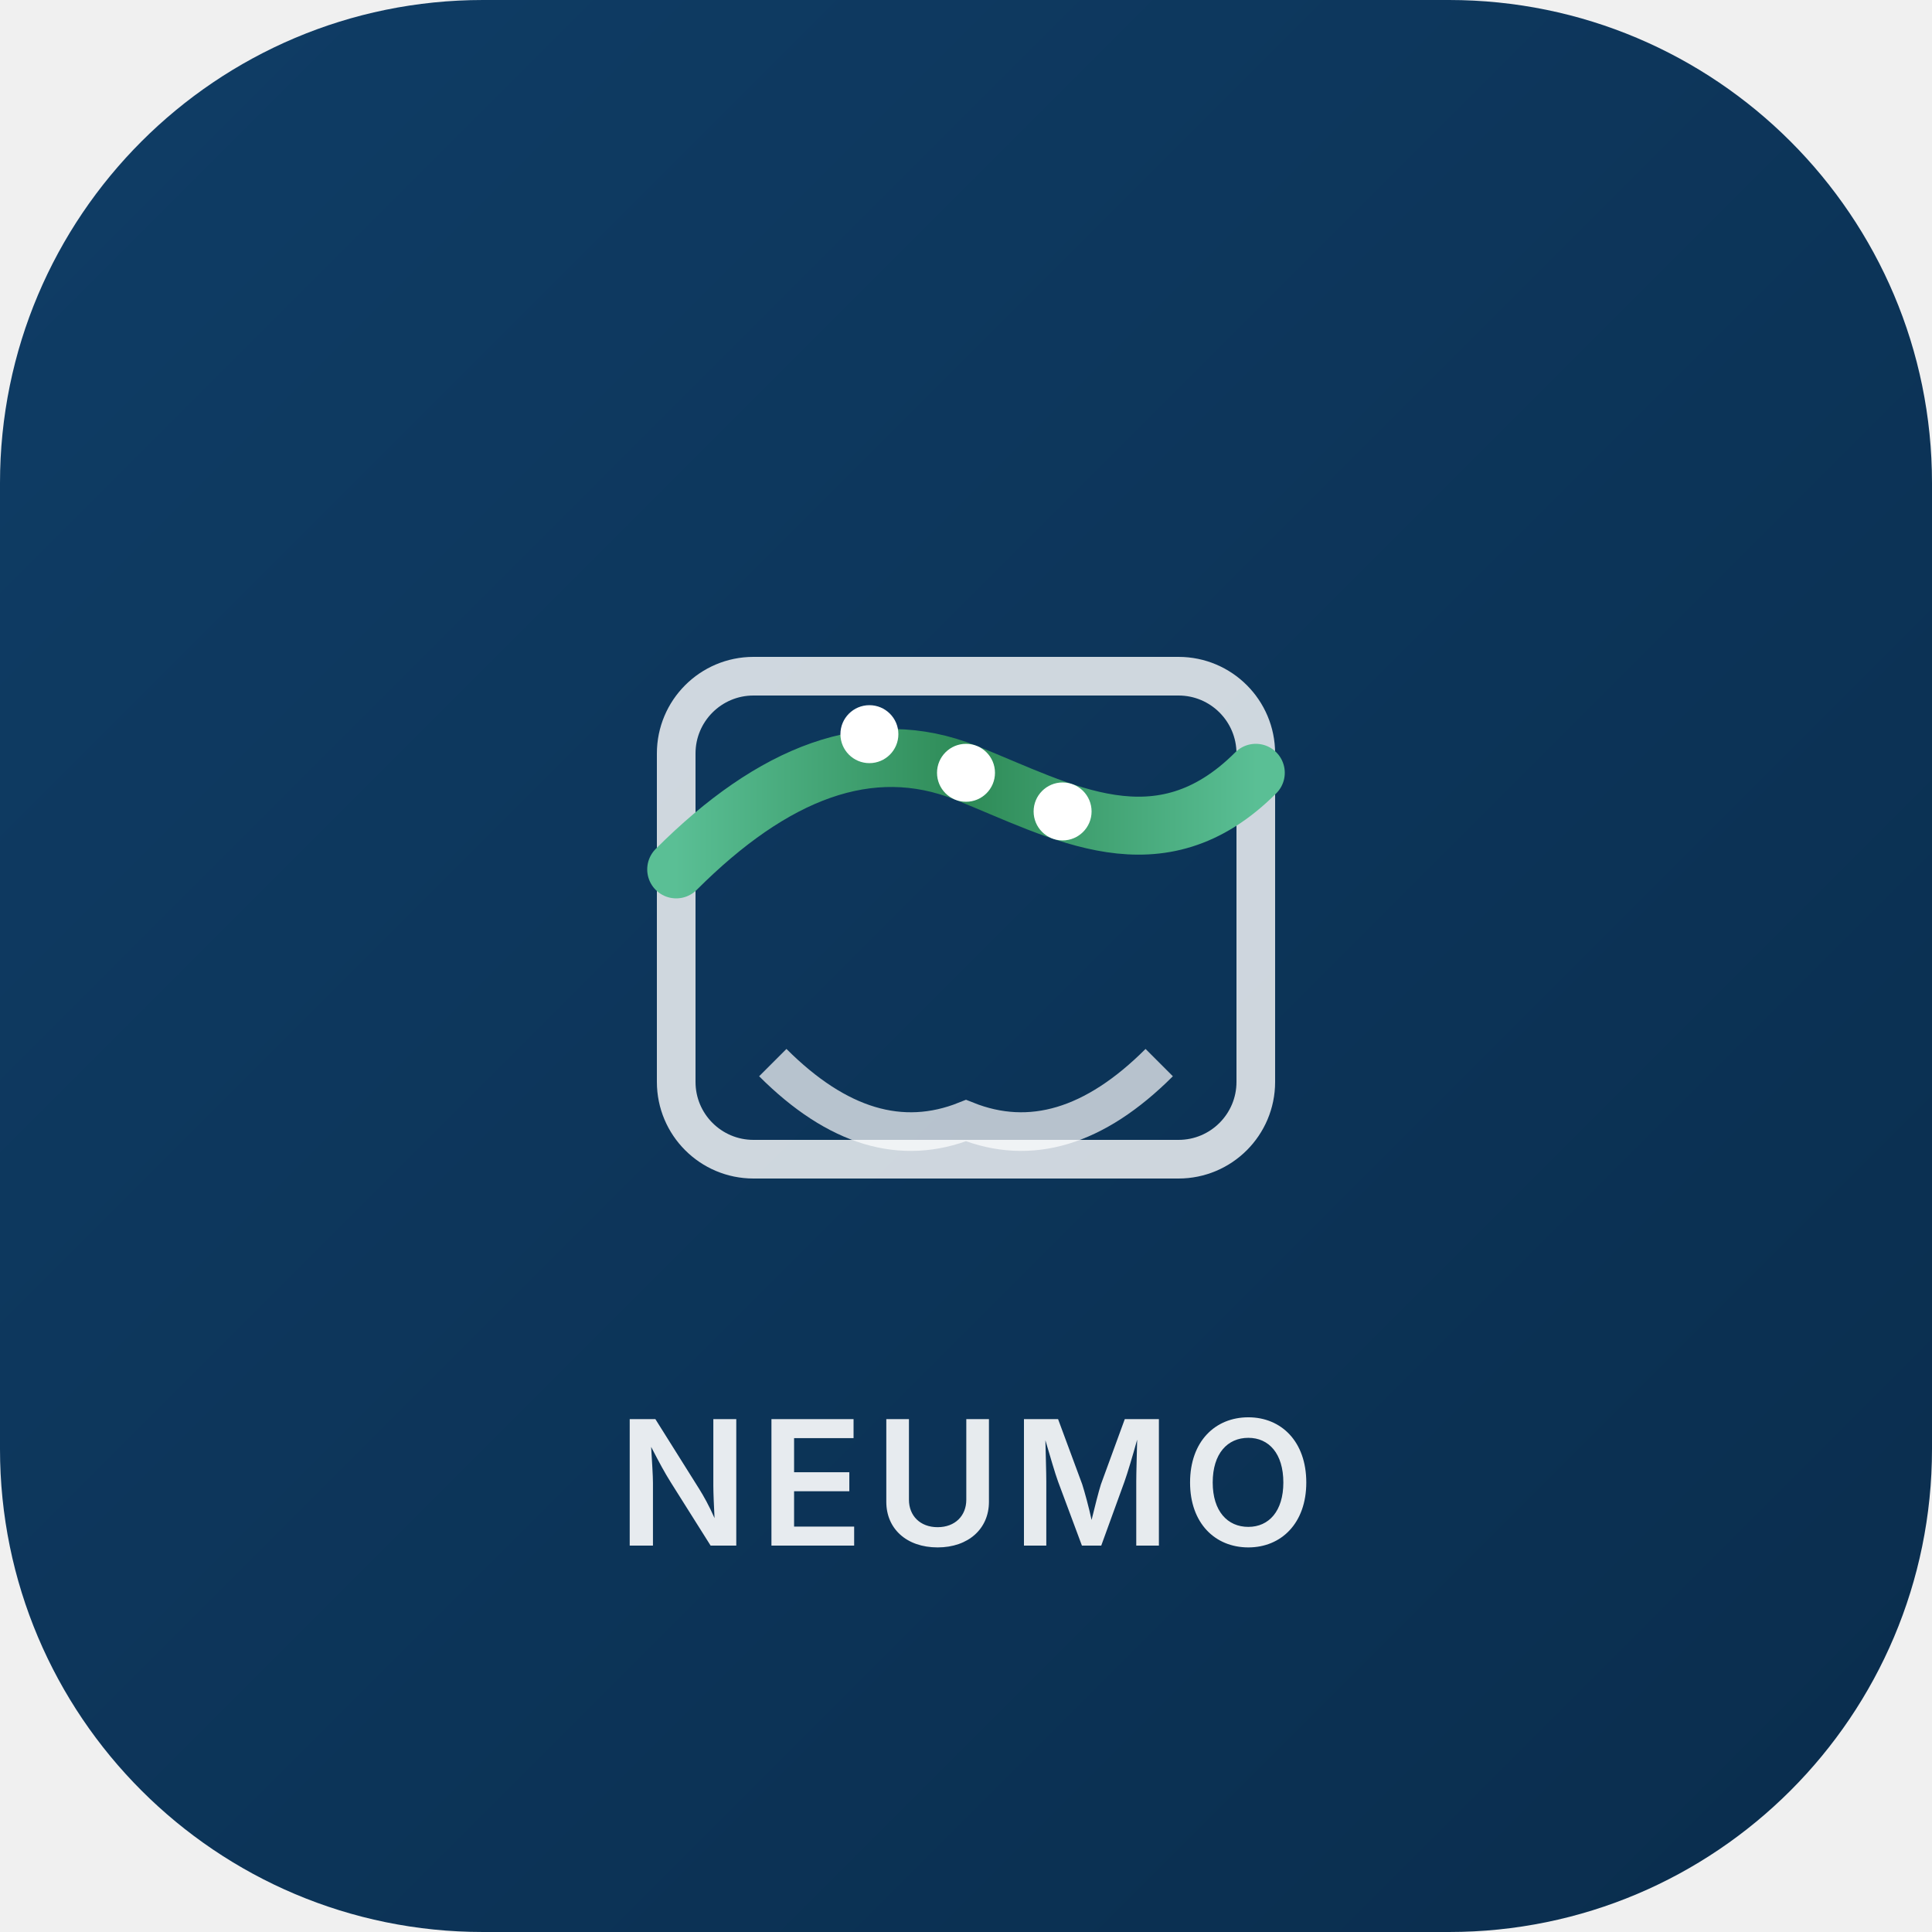
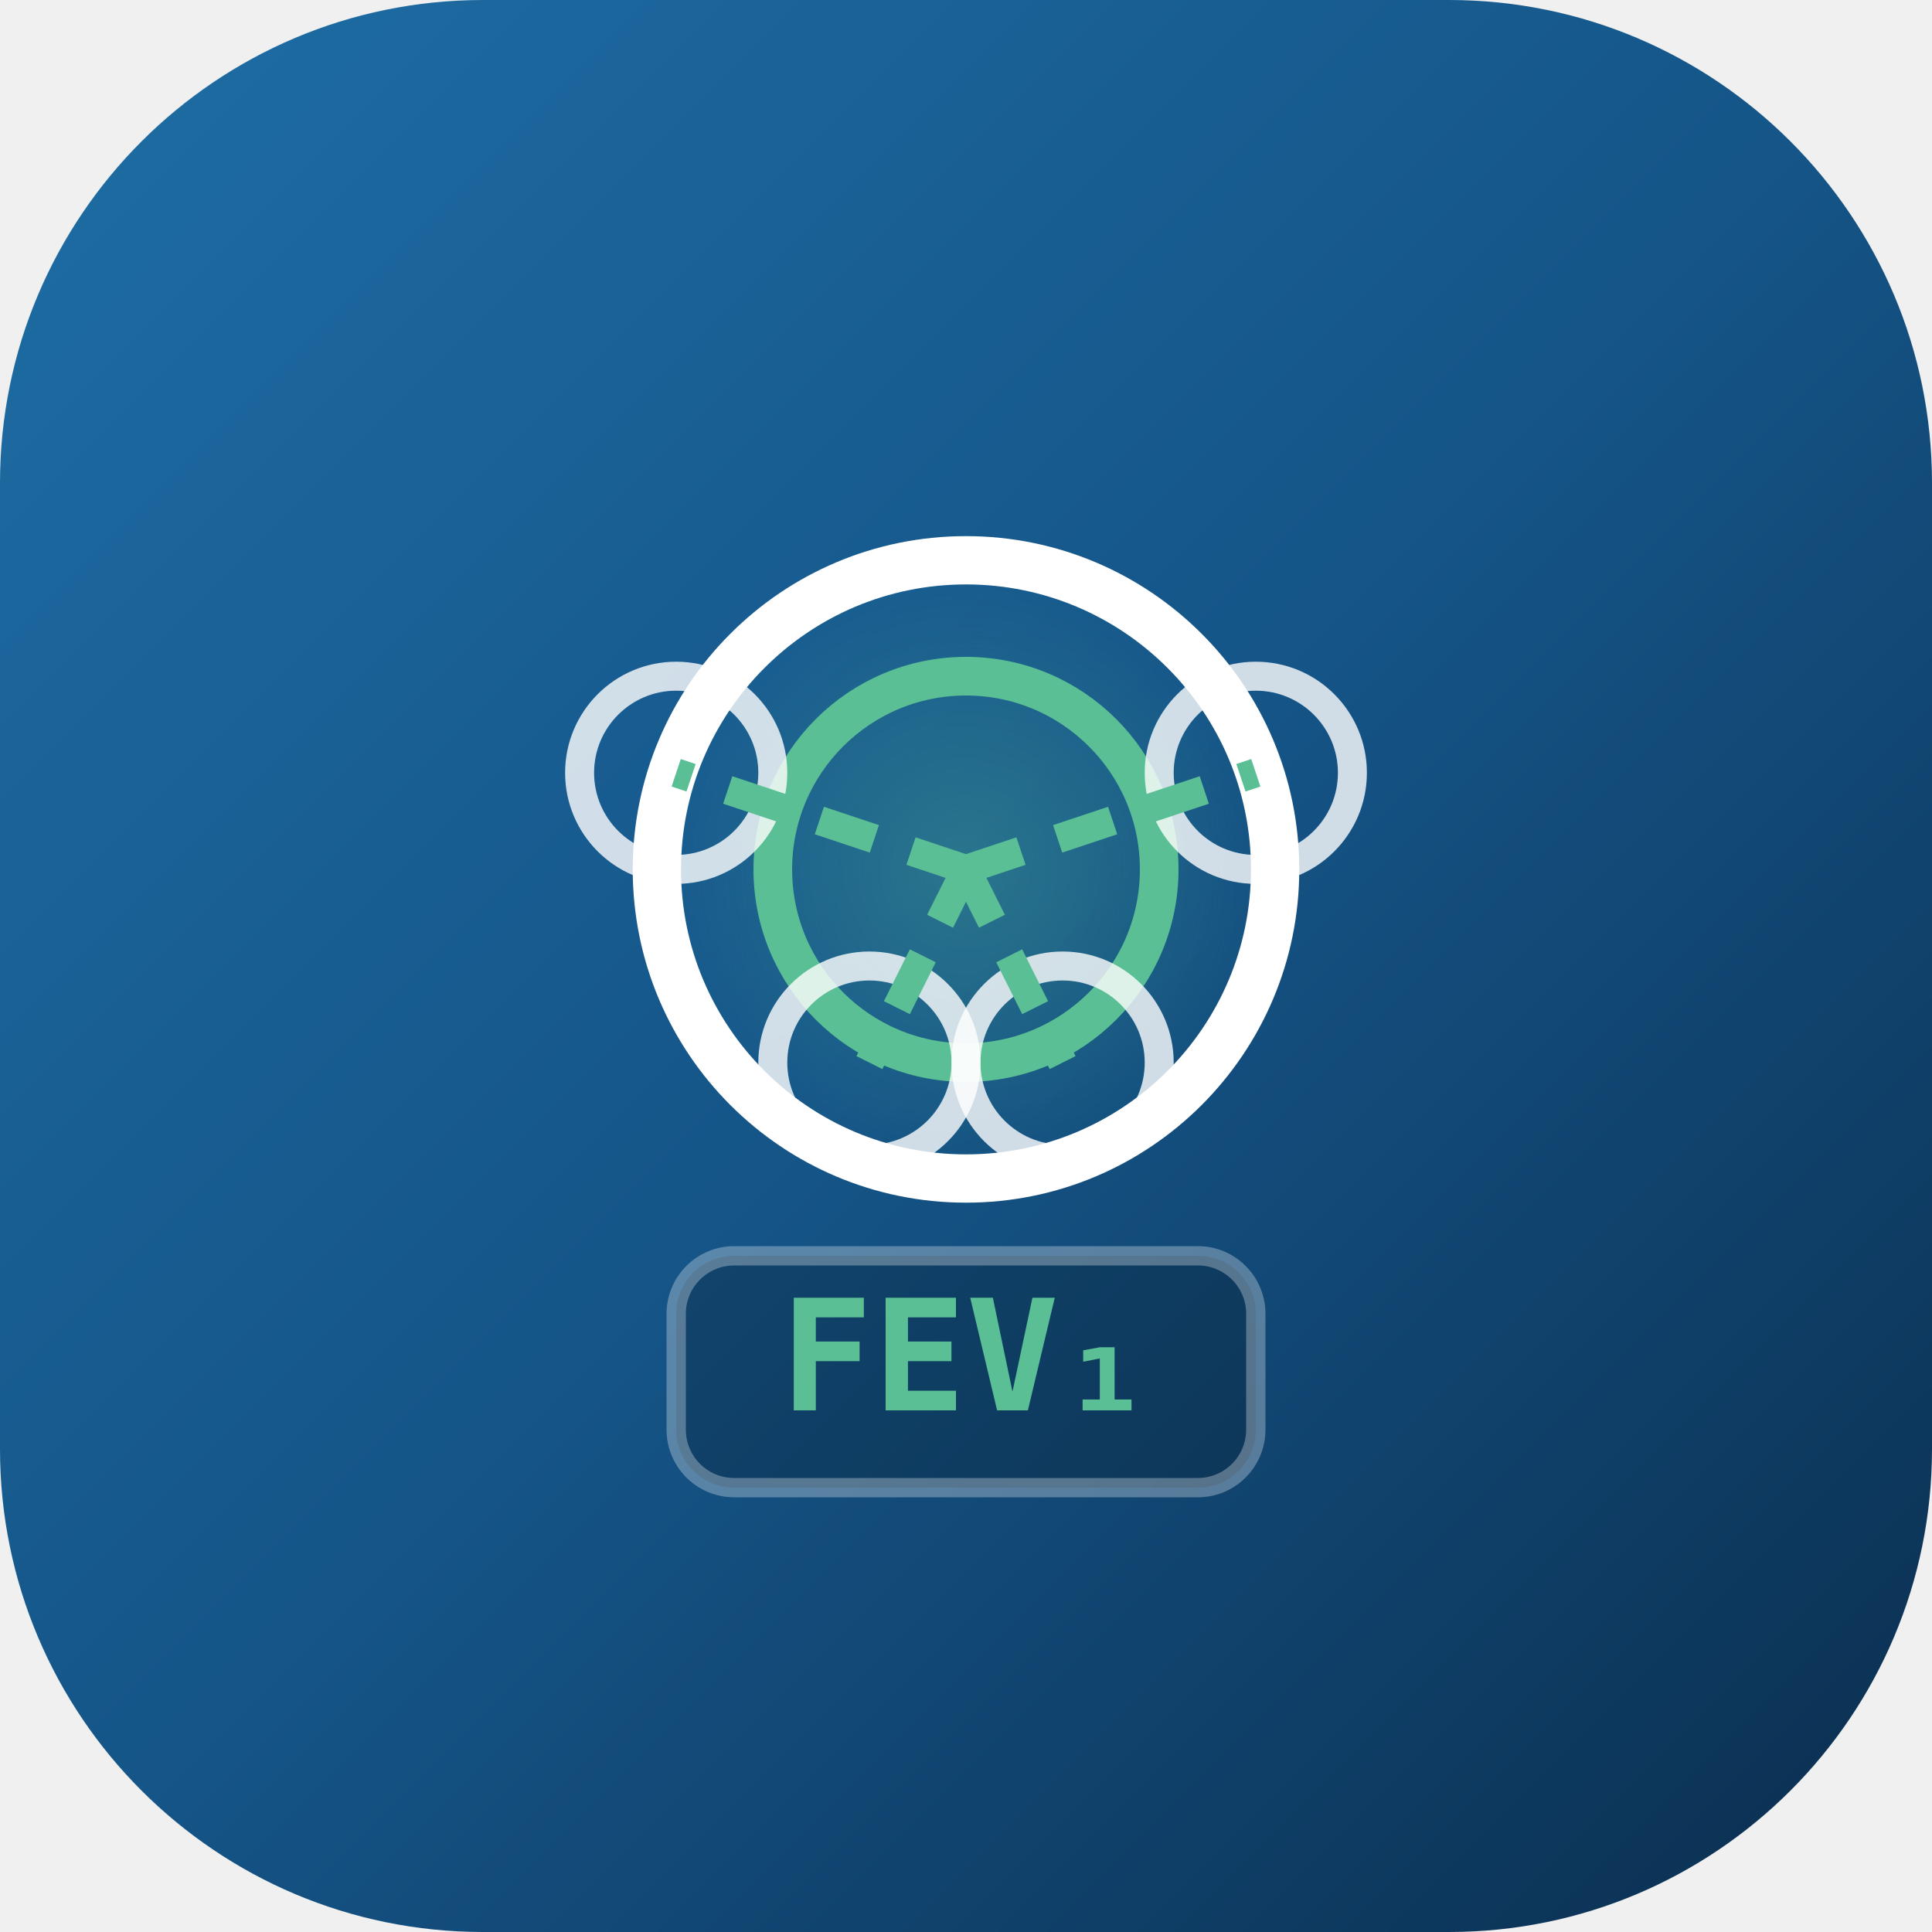
<svg xmlns="http://www.w3.org/2000/svg" viewBox="0 0 100 100">
  <defs>
-     <linearGradient id="ultraBg" x1="0%" y1="0%" x2="100%" y2="100%">
-       <stop offset="0%" stop-color="#0f3d66" />
+     <linearGradient id="cuttingEdge" x1="0%" y1="0%" x2="100%" y2="100%">
+       <stop offset="0%" stop-color="#1E6EA6" />
+       <stop offset="50%" stop-color="#155588" />
      <stop offset="100%" stop-color="#0a2d4d" />
    </linearGradient>
-     <linearGradient id="dataLine" x1="0%" y1="0%" x2="100%" y2="0%">
-       <stop offset="0%" stop-color="#5ABF95" />
-       <stop offset="50%" stop-color="#2E8B57" />
-       <stop offset="100%" stop-color="#5ABF95" />
-     </linearGradient>
+     <radialGradient id="alveolusGlow">
+       <stop offset="0%" stop-color="rgba(90, 191, 149, 0.3)" />
+       <stop offset="100%" stop-color="rgba(90, 191, 149, 0)" />
+     </radialGradient>
  </defs>
-   <rect width="100" height="100" fill="url(#ultraBg)" rx="25" />
-   <rect x="35" y="35" width="30" height="25" rx="4" fill="none" stroke="white" stroke-width="2" opacity="0.8" />
-   <path d="M35 45             C40 40, 45 38, 50 40             C55 42, 60 45, 65 40" fill="none" stroke="url(#dataLine)" stroke-width="3" stroke-linecap="round" />
-   <circle cx="45" cy="38" r="1.5" fill="white" />
-   <circle cx="50" cy="40" r="1.5" fill="white" />
-   <circle cx="55" cy="42" r="1.5" fill="white" />
-   <path d="M40 55             Q45 60, 50 58             Q55 60, 60 55" fill="none" stroke="white" stroke-width="2" opacity="0.7" />
-   <text x="50" y="80" text-anchor="middle" fill="rgba(255,255,255,0.9)" font-family="'SF Pro Display', -apple-system, sans-serif" font-size="9" font-weight="600" letter-spacing="0.5">NEUMO</text>
+   <rect width="100" height="100" fill="url(#cuttingEdge)" rx="25" />
+   <circle cx="50" cy="45" r="16" fill="url(#alveolusGlow)" stroke="white" stroke-width="2.5" />
+   <circle cx="50" cy="45" r="10" fill="none" stroke="#5ABF95" stroke-width="2" />
+   <circle cx="35" cy="40" r="5" fill="none" stroke="rgba(255,255,255,0.8)" stroke-width="1.5" />
+   <circle cx="65" cy="40" r="5" fill="none" stroke="rgba(255,255,255,0.8)" stroke-width="1.5" />
+   <circle cx="45" cy="55" r="5" fill="none" stroke="rgba(255,255,255,0.8)" stroke-width="1.5" />
+   <circle cx="55" cy="55" r="5" fill="none" stroke="rgba(255,255,255,0.8)" stroke-width="1.5" />
+   <path d="M50 45 L35 40 M50 45 L65 40 M50 45 L45 55 M50 45 L55 55" stroke="#5ABF95" stroke-width="1.5" stroke-dasharray="3,2" />
+   <rect x="35" y="65" width="30" height="12" rx="3" fill="rgba(0,0,0,0.2)" stroke="rgba(255,255,255,0.3)" stroke-width="1" />
+   <text x="50" y="73" text-anchor="middle" fill="#5ABF95" font-family="'SF Mono', monospace" font-size="8" font-weight="600">FEV₁</text>
</svg>
